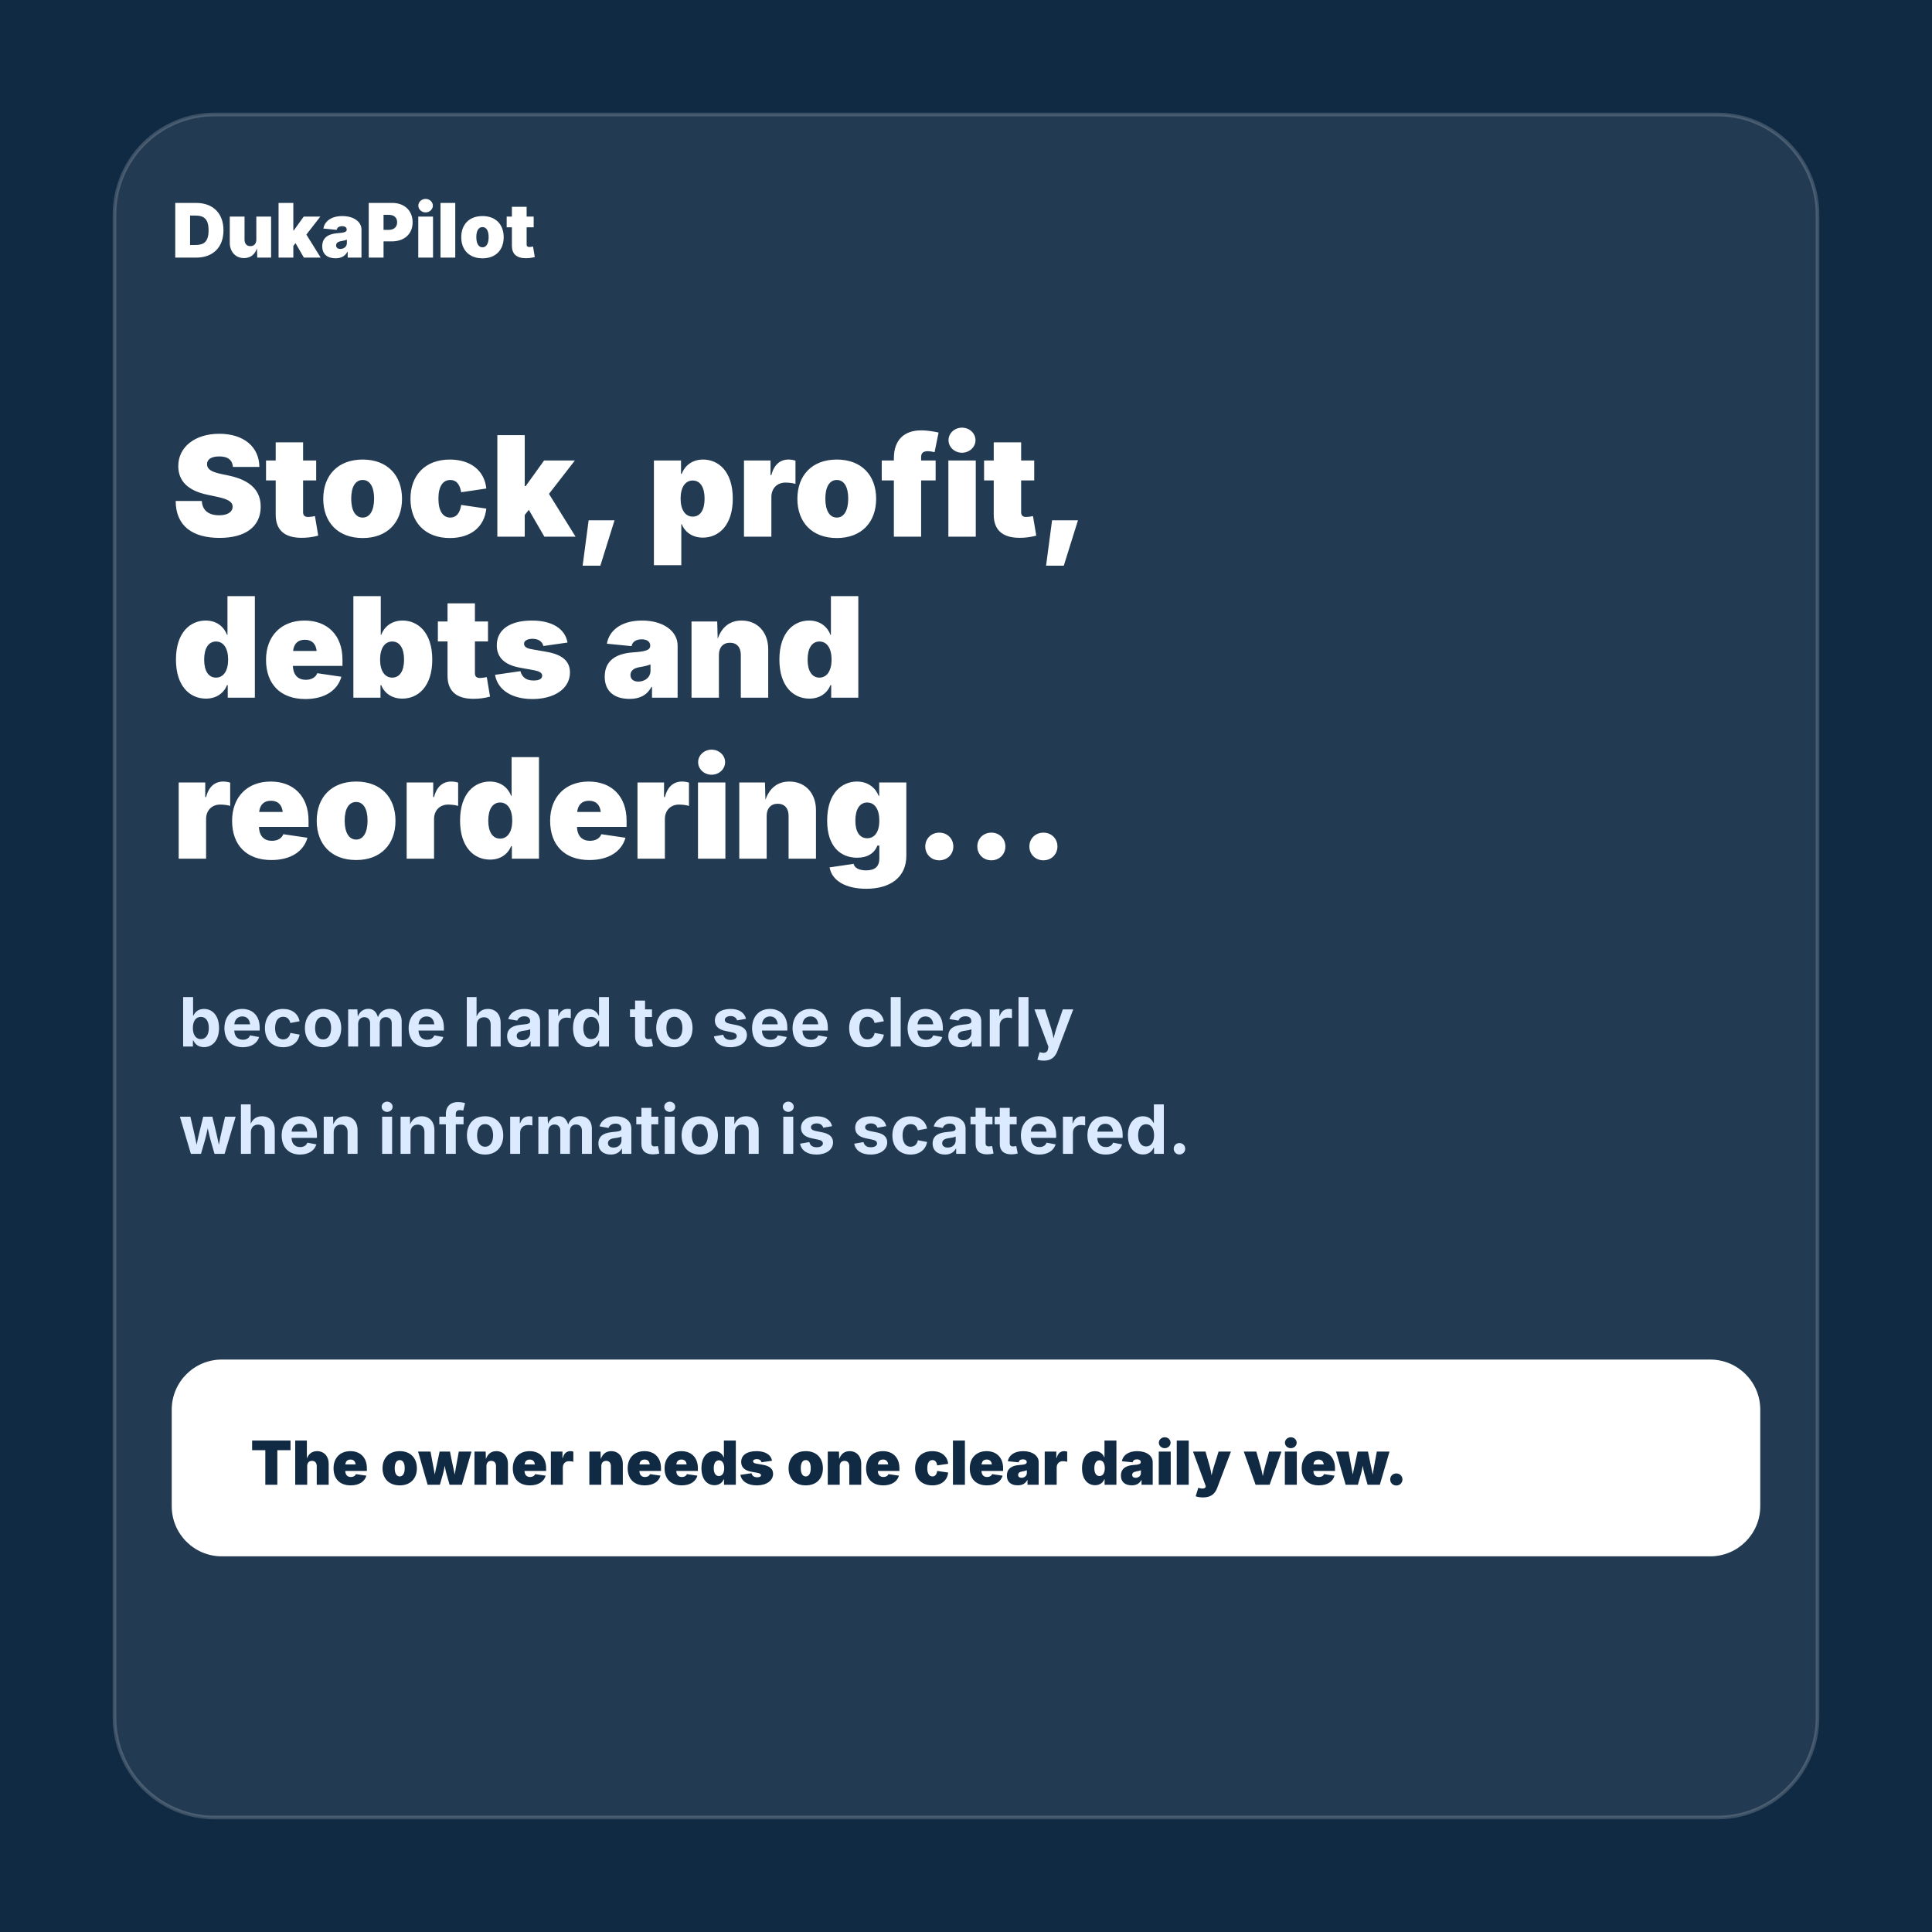
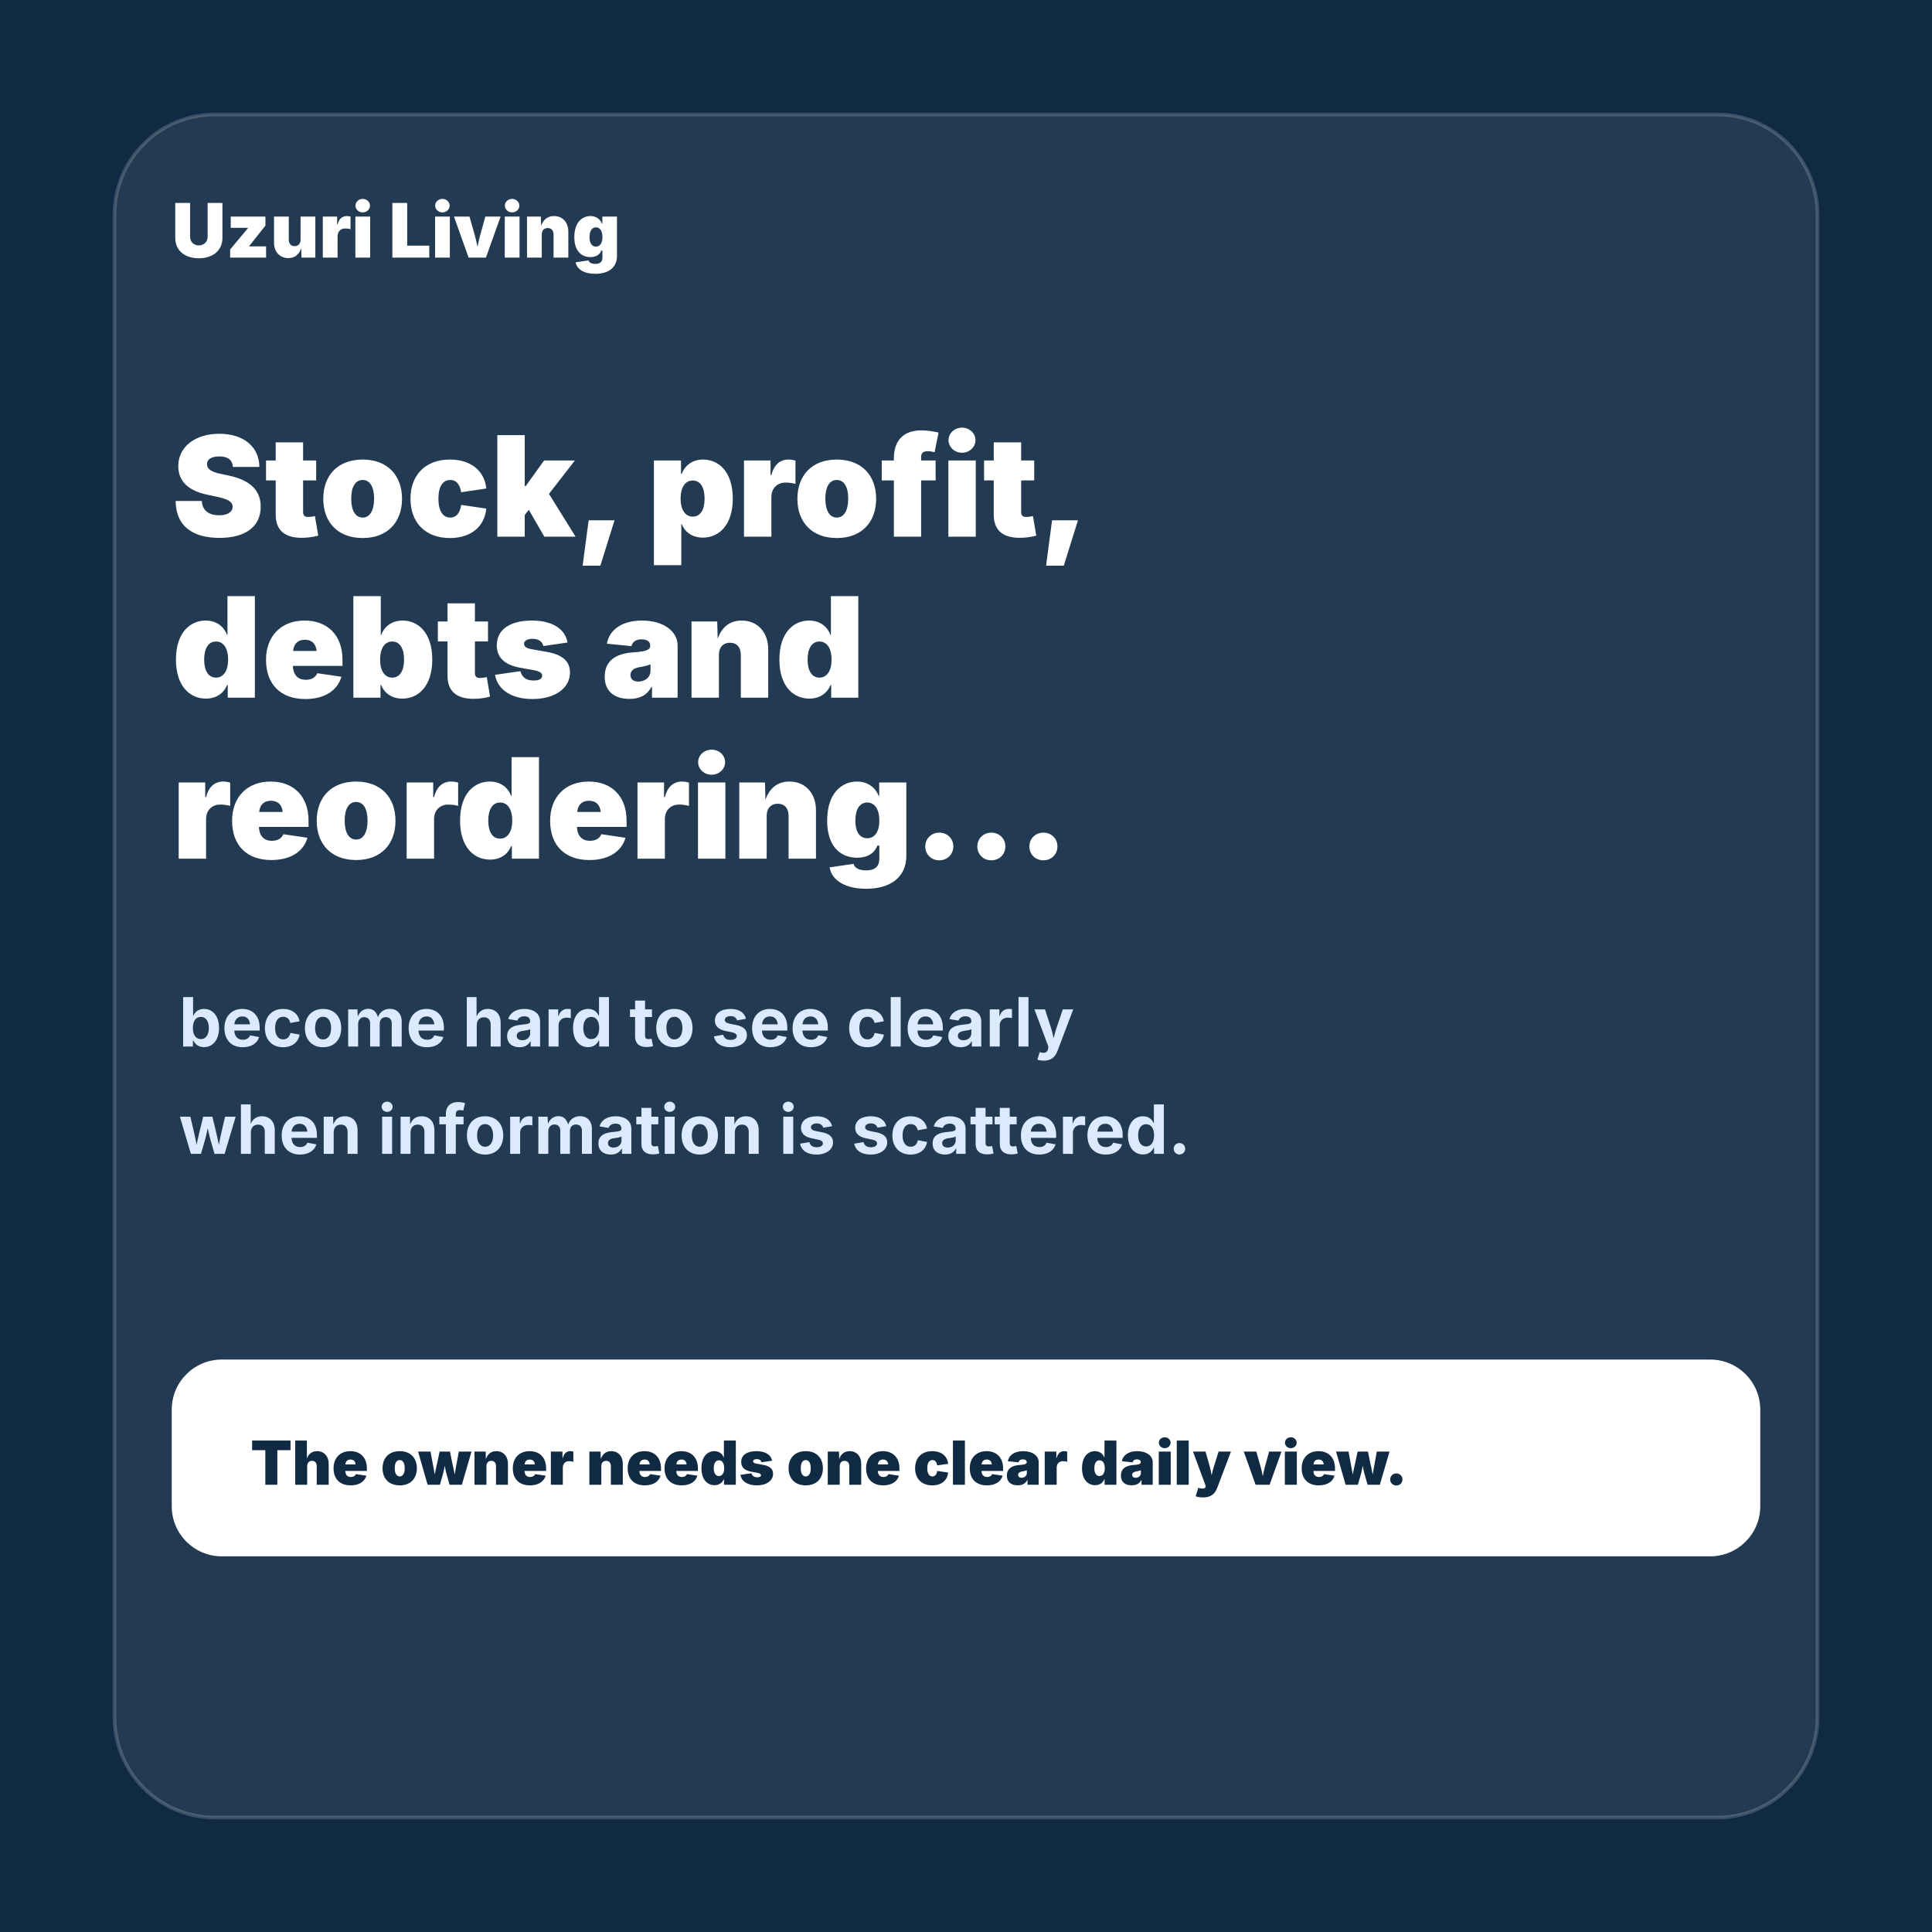
<svg xmlns="http://www.w3.org/2000/svg" width="1080" height="1080" viewBox="0 0 1080 1080" fill="none">
  <rect width="1080" height="1080" fill="#102a43" />
  <rect x="64" y="64" width="952" height="952" rx="56" fill="#ffffff" fill-opacity="0.08" stroke="#ffffff" stroke-opacity="0.18" stroke-width="2" />
-   <text x="96" y="144" fill="#ffffff" font-family="Inter, Arial, sans-serif" font-size="42" font-weight="900">DukaPilot</text>
+   <text x="96" y="144" fill="#ffffff" font-family="Inter, Arial, sans-serif" font-size="42" font-weight="900">Uzuri Living</text>
  <text x="96" y="300" fill="#ffffff" font-family="Inter, Arial, sans-serif" font-size="78" font-weight="900">Stock, profit,</text>
  <text x="96" y="390" fill="#ffffff" font-family="Inter, Arial, sans-serif" font-size="78" font-weight="900">debts and</text>
  <text x="96" y="480" fill="#ffffff" font-family="Inter, Arial, sans-serif" font-size="78" font-weight="900">reordering...</text>
  <text x="100" y="585" fill="#dbeafe" font-family="Inter, Arial, sans-serif" font-size="38" font-weight="700">become hard to see clearly</text>
  <text x="100" y="645" fill="#dbeafe" font-family="Inter, Arial, sans-serif" font-size="38" font-weight="700">when information is scattered.</text>
  <rect x="96" y="760" width="888" height="110" rx="28" fill="#ffffff" />
  <text x="140" y="830" fill="#102a43" font-family="Inter, Arial, sans-serif" font-size="34" font-weight="900">The owner needs one clear daily view.</text>
</svg>
